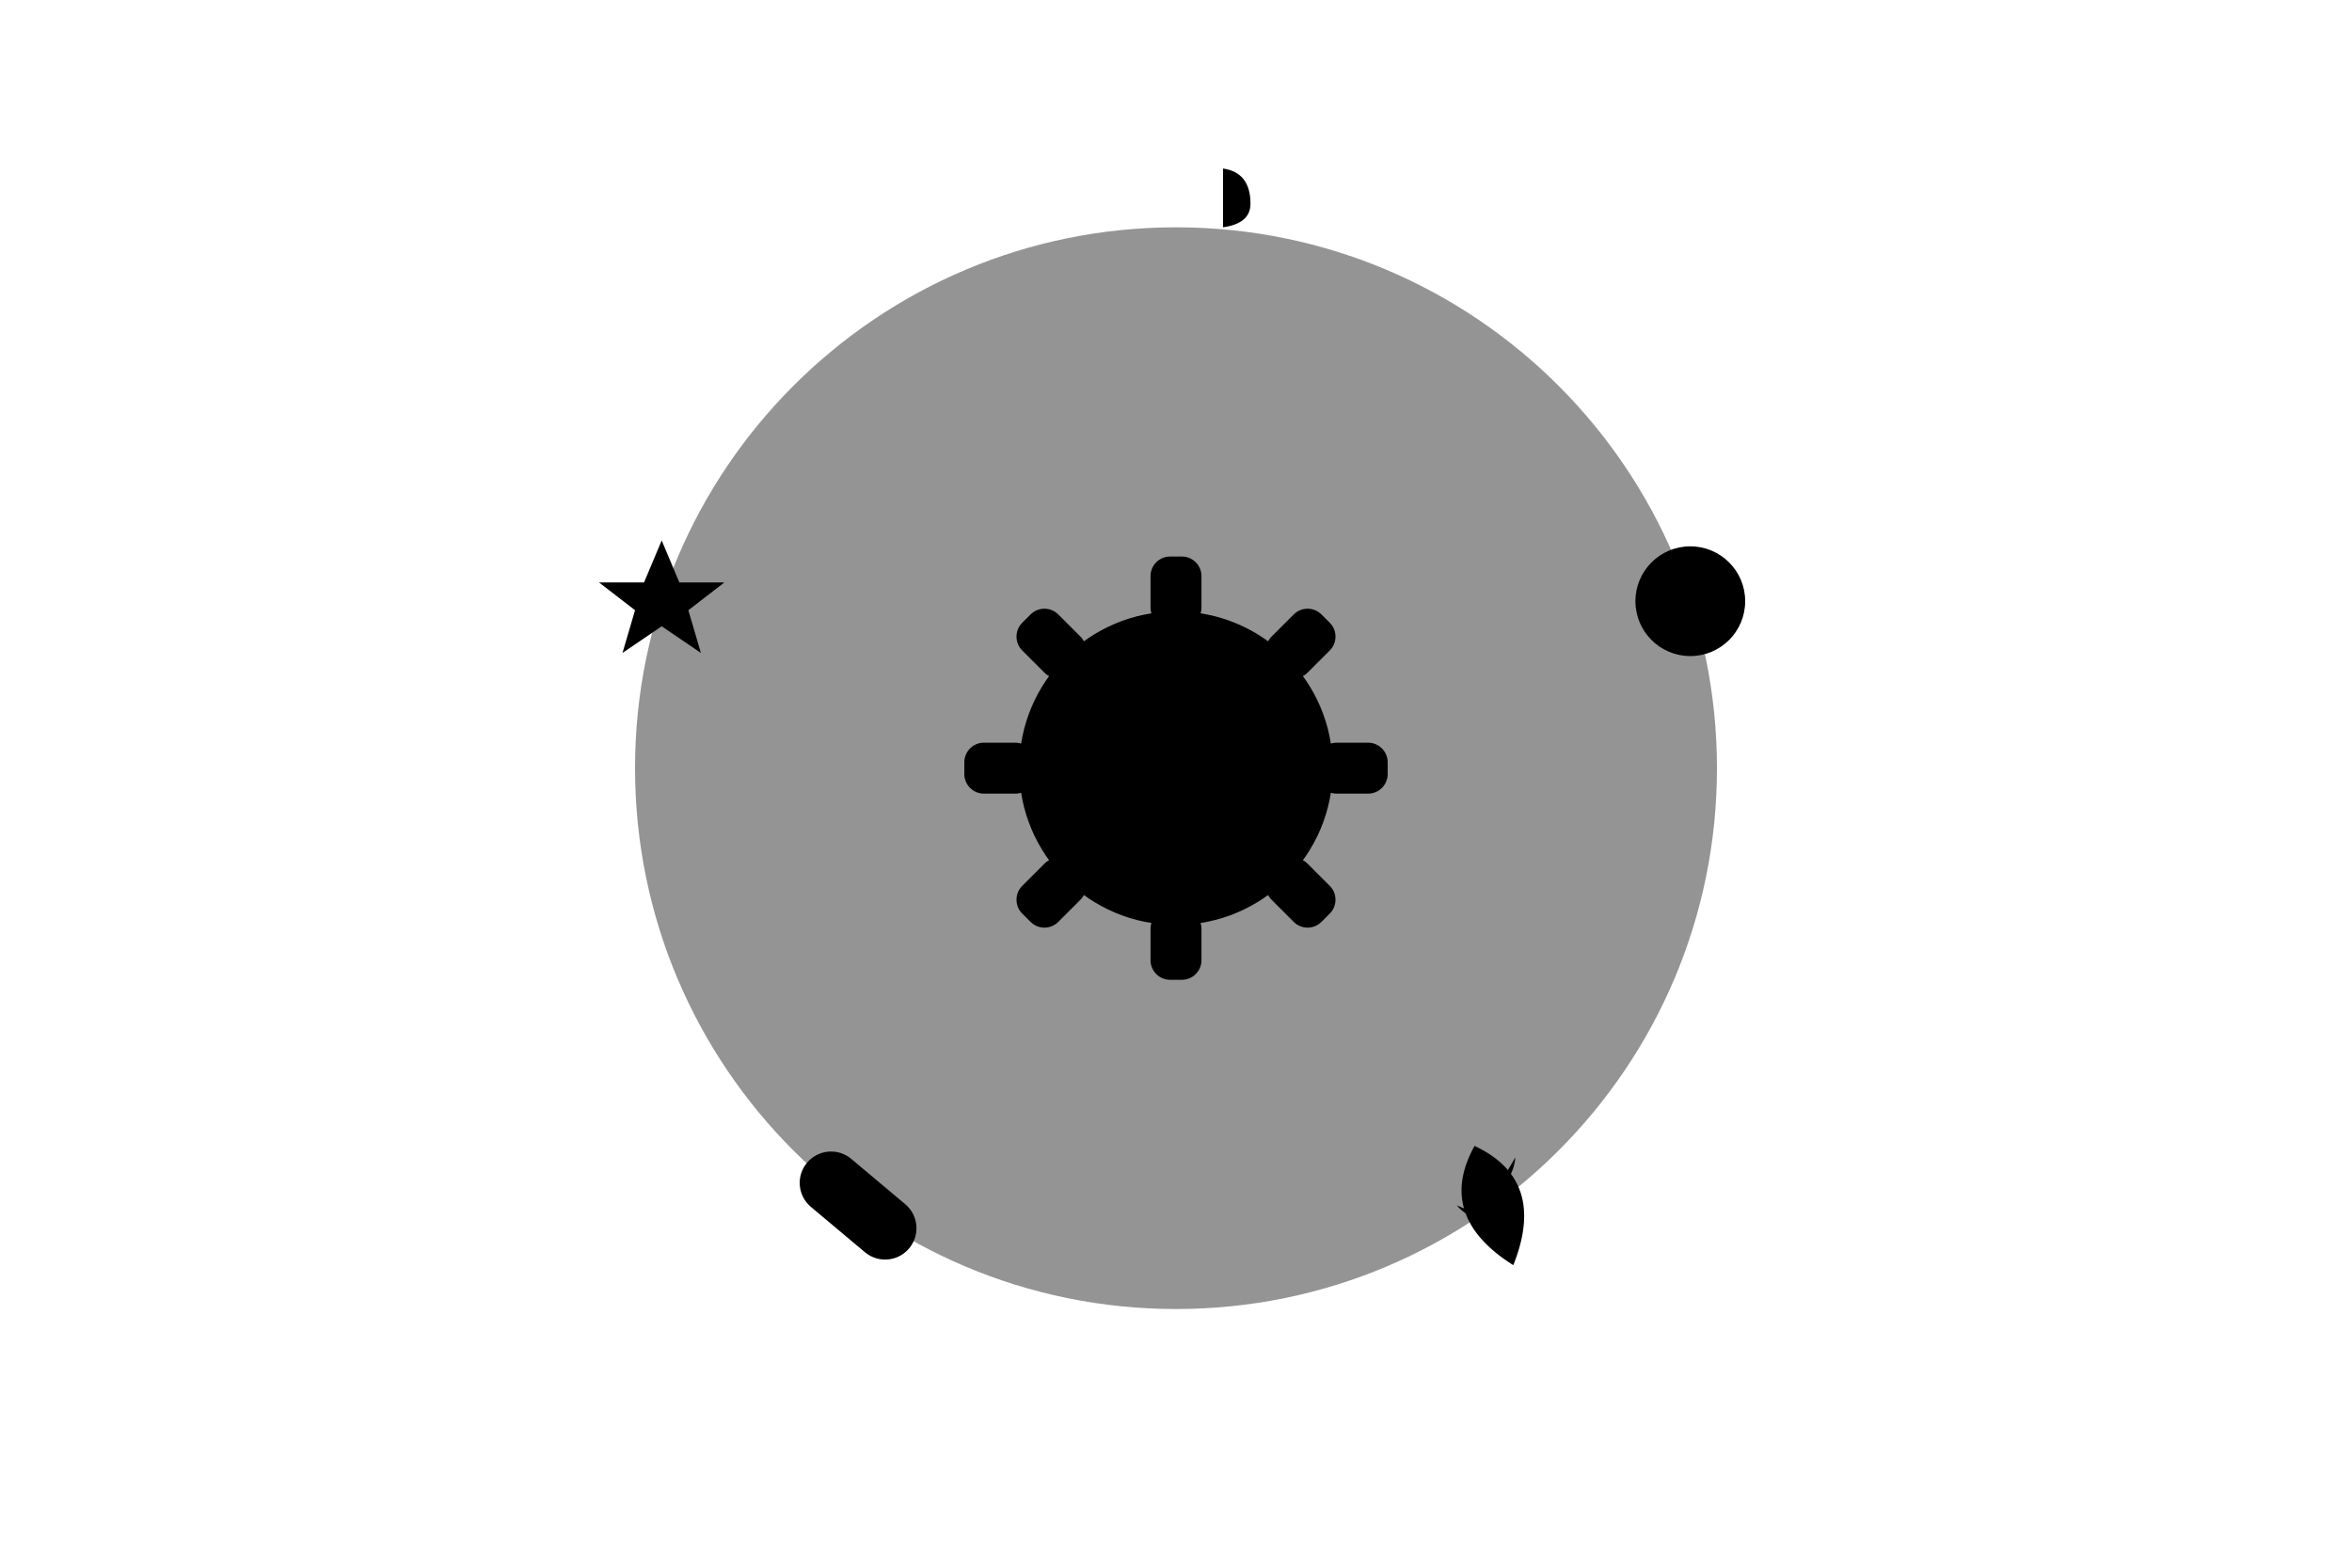
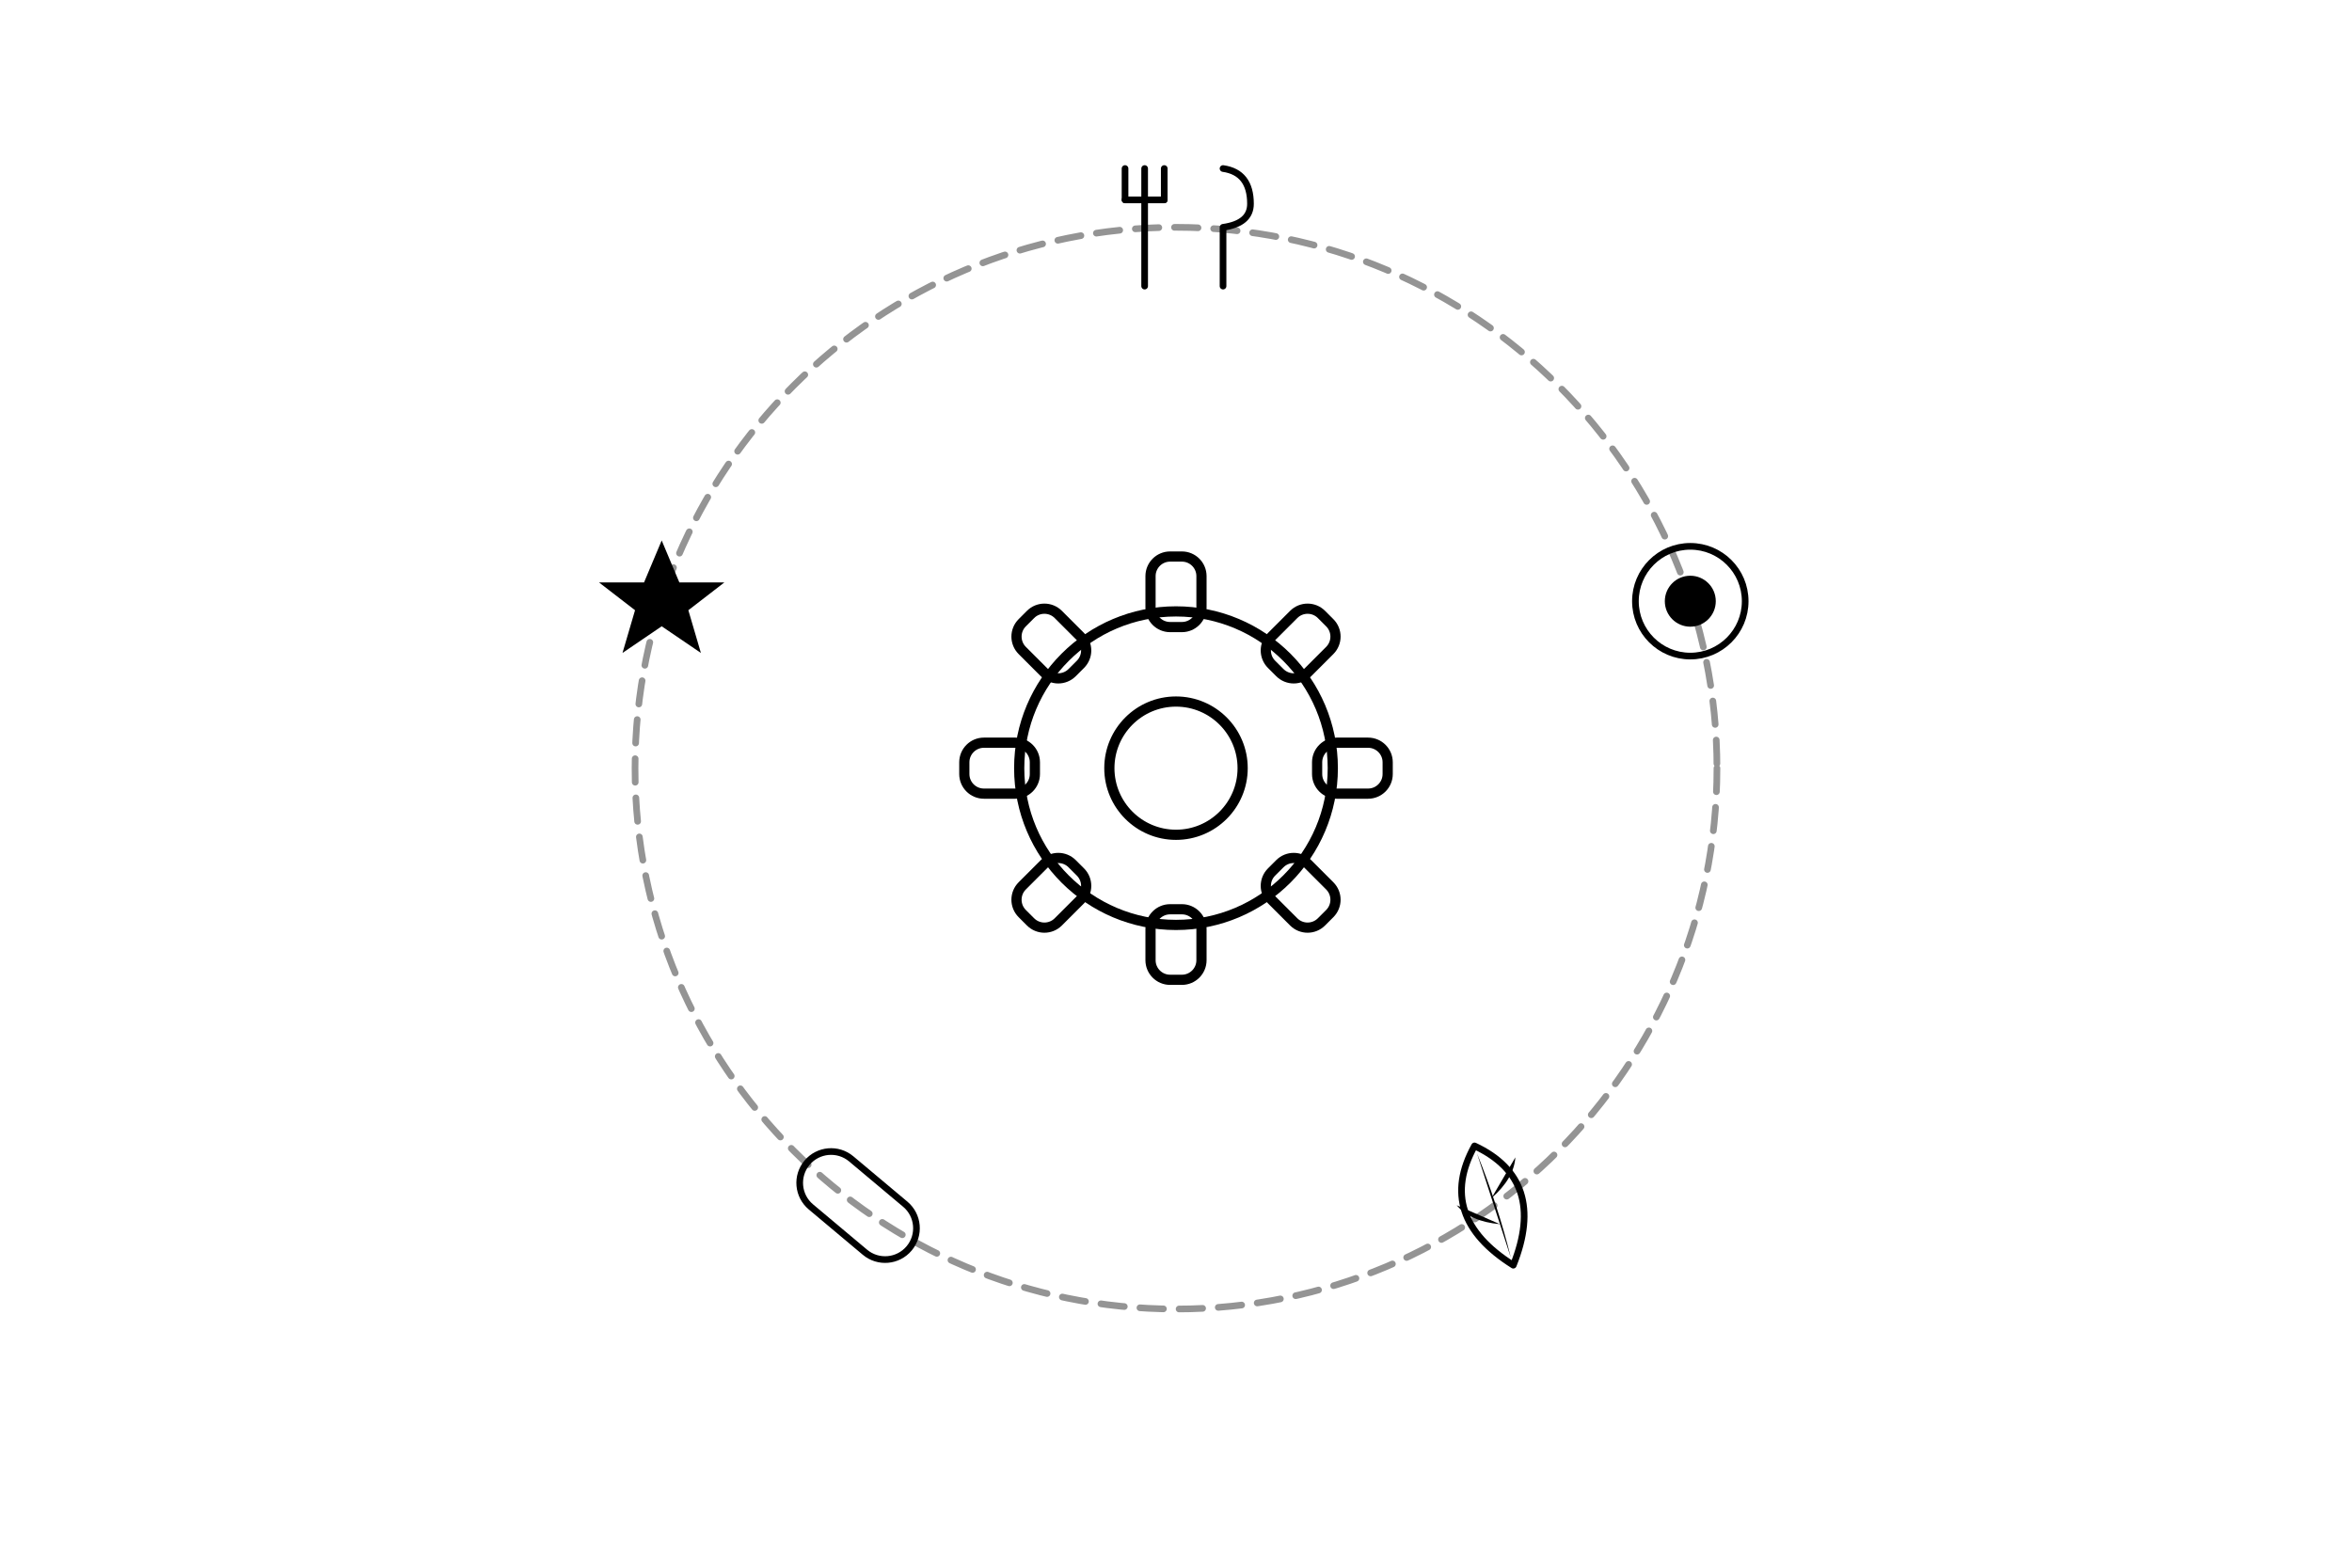
<svg xmlns="http://www.w3.org/2000/svg" viewBox="0 0 600 400" width="600" height="400">
+   <defs>
+     <style>.ln{stroke:currentColor;stroke-width:2.6;fill:none;stroke-linecap:round;stroke-linejoin:round}.ln-thin{stroke:currentColor;stroke-width:1.7;fill:none;stroke-linecap:round;stroke-linejoin:round}.am{stroke:#C8884A;stroke-width:2.6;fill:none;stroke-linecap:round;stroke-linejoin:round}.am-fill{fill:#C8884A}.dash{stroke-dasharray:6 4}</style>
+   </defs>
  <g class="ill">
    <circle class="ln-thin dash" cx="300" cy="196" r="138" opacity=".42" />
    <rect class="ln" x="-9" y="-6.5" width="18" height="13" rx="5" transform="translate(345.0,196.0) rotate(0)" />
    <rect class="ln" x="-9" y="-6.5" width="18" height="13" rx="5" transform="translate(331.8,227.8) rotate(45)" />
    <rect class="ln" x="-9" y="-6.5" width="18" height="13" rx="5" transform="translate(300.0,241.0) rotate(90)" />
    <rect class="ln" x="-9" y="-6.5" width="18" height="13" rx="5" transform="translate(268.2,227.8) rotate(135)" />
    <rect class="ln" x="-9" y="-6.5" width="18" height="13" rx="5" transform="translate(255.0,196.0) rotate(180)" />
    <rect class="ln" x="-9" y="-6.5" width="18" height="13" rx="5" transform="translate(268.2,164.2) rotate(225)" />
    <rect class="ln" x="-9" y="-6.5" width="18" height="13" rx="5" transform="translate(300.0,151.0) rotate(270)" />
    <rect class="ln" x="-9" y="-6.5" width="18" height="13" rx="5" transform="translate(331.8,164.2) rotate(315)" />
    <circle class="ln" cx="300" cy="196" r="40" />
    <circle class="ln" cx="300" cy="196" r="17" />
    <g transform="translate(300.0,58.0)">
      <path class="ln-thin" d="M-13 -15 v8 M-8 -15 v8 M-3 -15 v8" />
      <path class="ln-thin" d="M-13 -7 h10" />
      <path class="ln-thin" d="M-8 -7 v22" />
      <path class="ln-thin" d="M12 -15 q7 1 7 9 q0 5 -7 6 v15" />
    </g>
    <g transform="translate(431.2,153.4)">
      <circle class="ln-thin" cx="0" cy="0" r="14" />
      <circle class="ln-hair" cx="0" cy="0" r="6.5" />
      <circle class="dot" cx="0" cy="0" r="2.4" />
    </g>
    <g transform="translate(381.1,307.6)">
      <g transform="rotate(-18)">
        <path class="ln-thin" d="M0 -16 Q15 -2 0 16 Q-15 -2 0 -16 Z" />
        <path class="ln-hair" d="M0 14 Q1 0 0 -14" />
        <path class="ln-hair" d="M0 -2 q7 -3 9 -8 M0 5 q-7 -3 -9 -8" />
      </g>
    </g>
    <g transform="translate(218.9,307.6)">
      <g transform="rotate(40)">
        <rect class="ln-thin" x="-17" y="-8" width="34" height="16" rx="8" />
        <path class="ln-hair" d="M0 -8 V8" />
      </g>
    </g>
    <g transform="translate(168.8,153.4)">
      <path class="am-thin" d="M0 -15.5 L4.5 -4.8 L16 -4.8 L6.8 2.3 L10 13.2 L0 6.4 L-10 13.2 L-6.8 2.3 L-16 -4.8 L-4.5 -4.8 Z" />
    </g>
  </g>
</svg>
